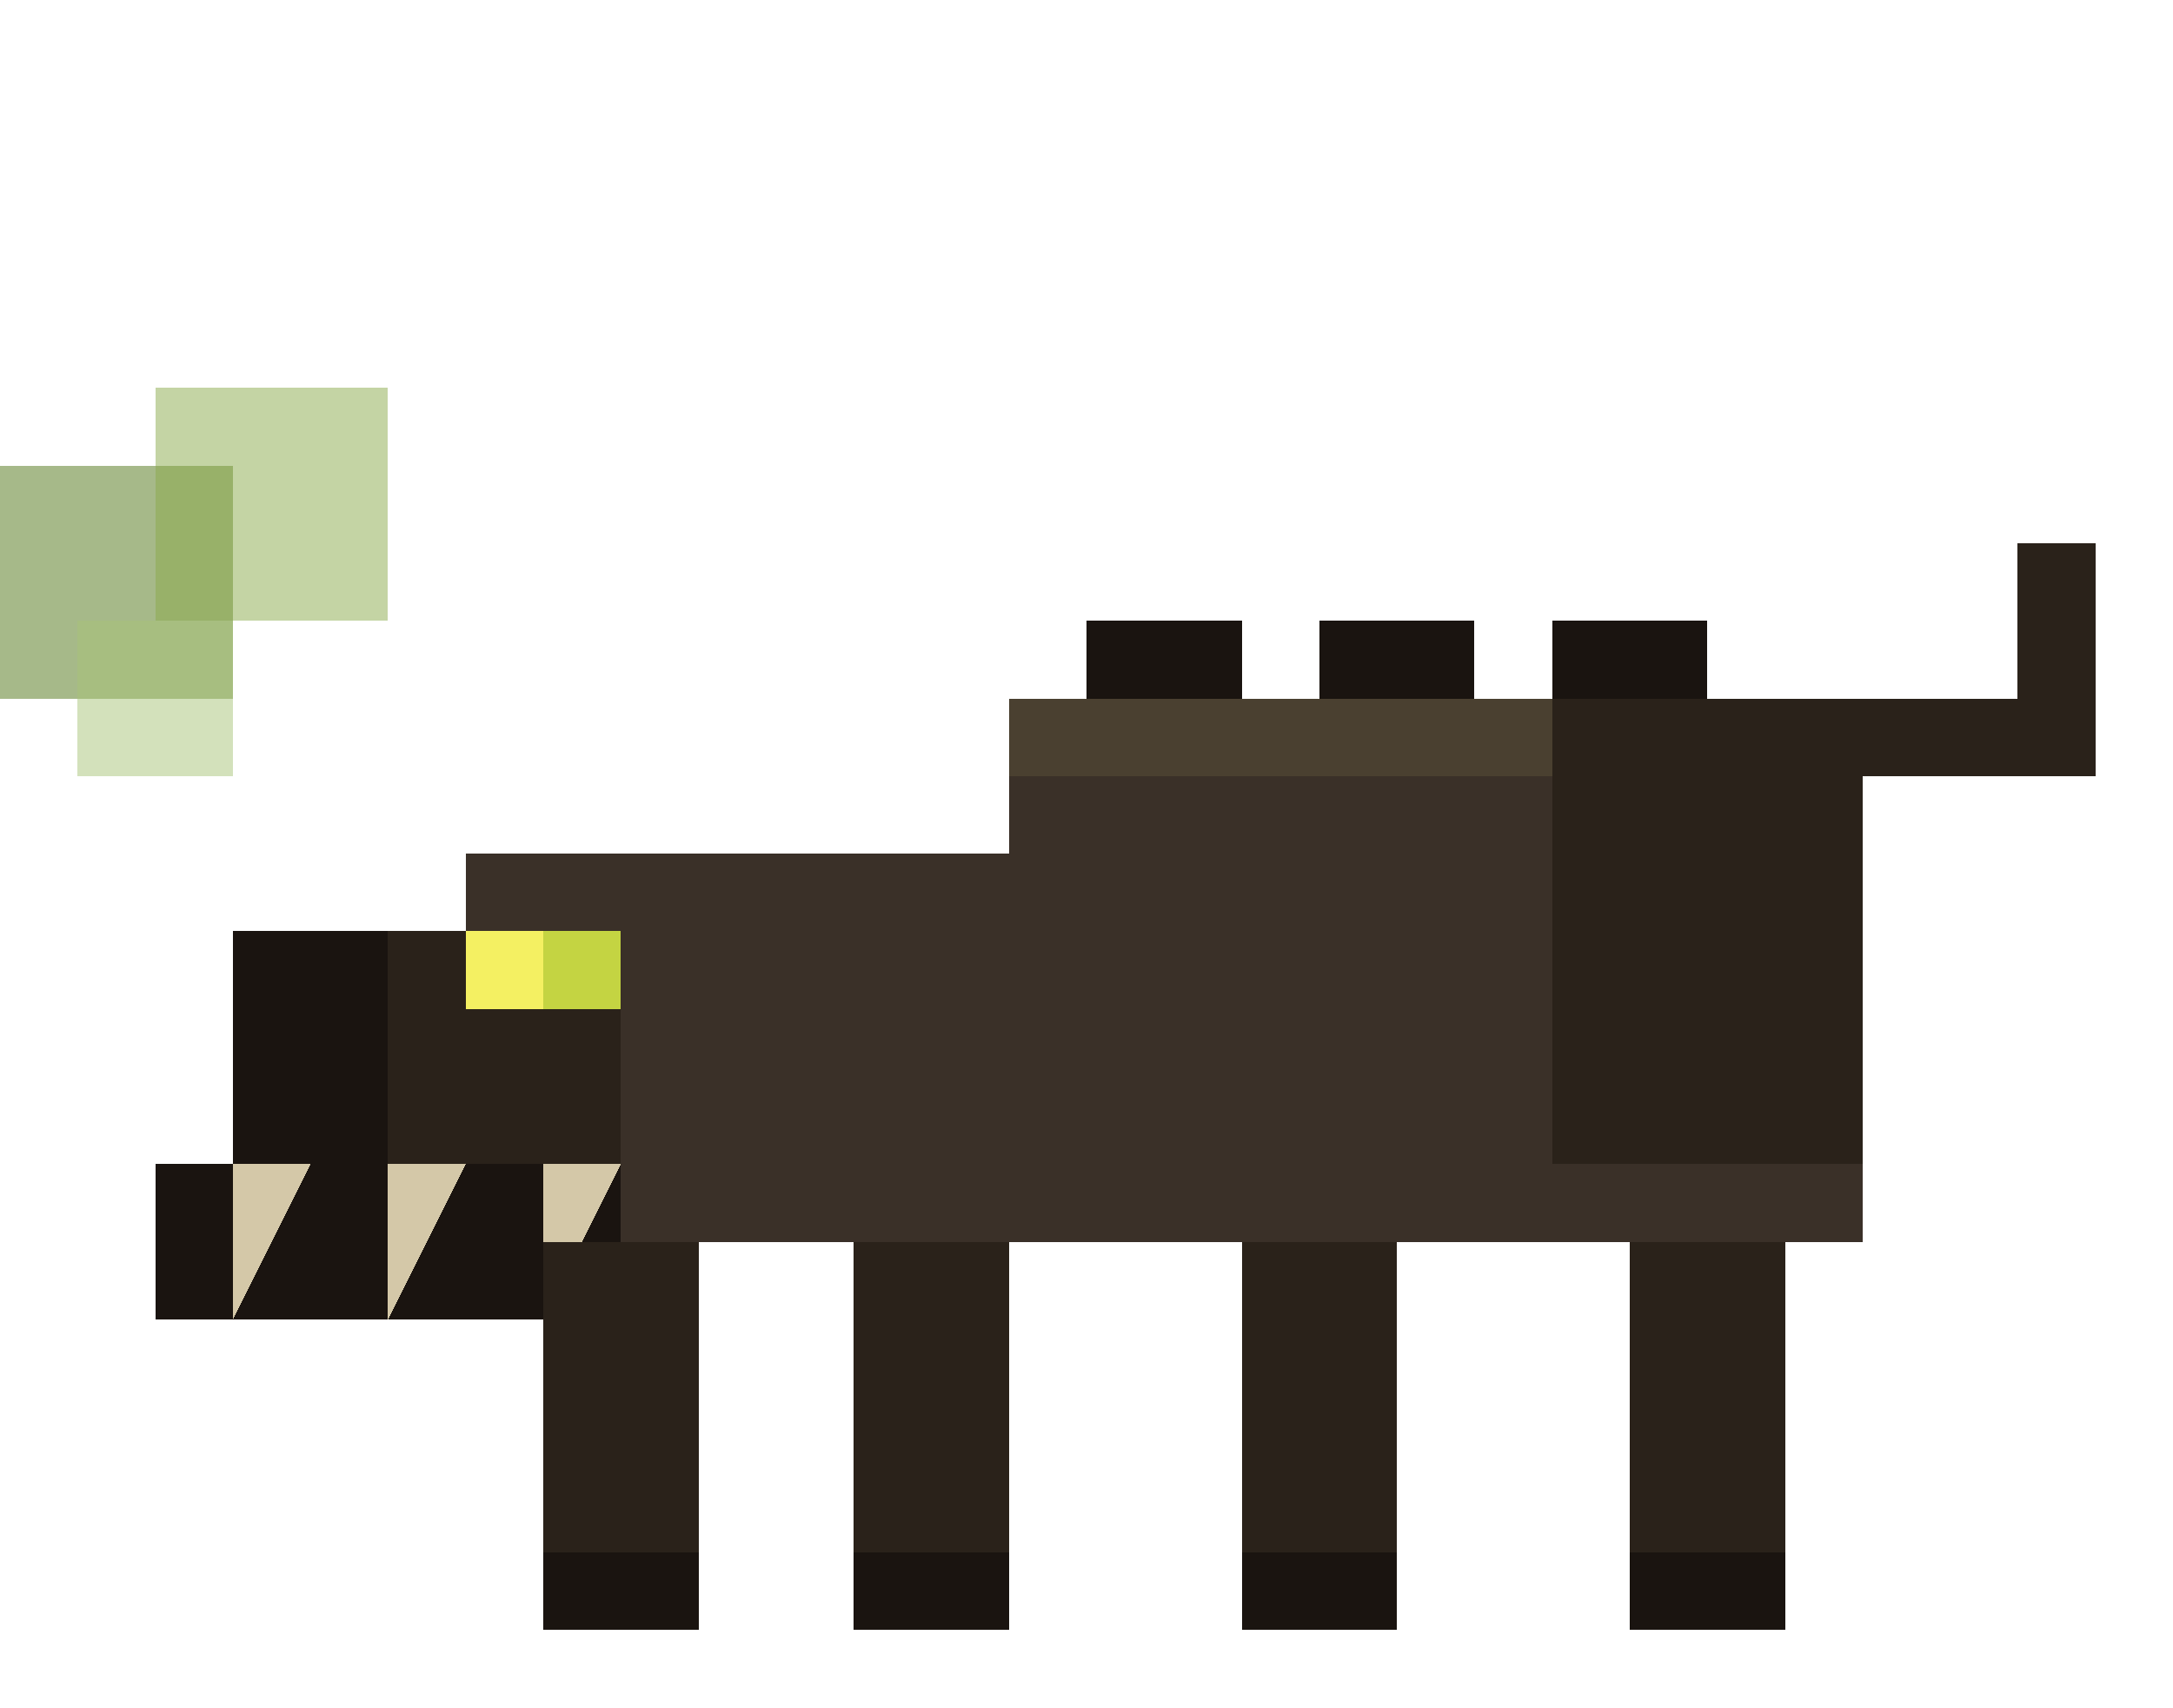
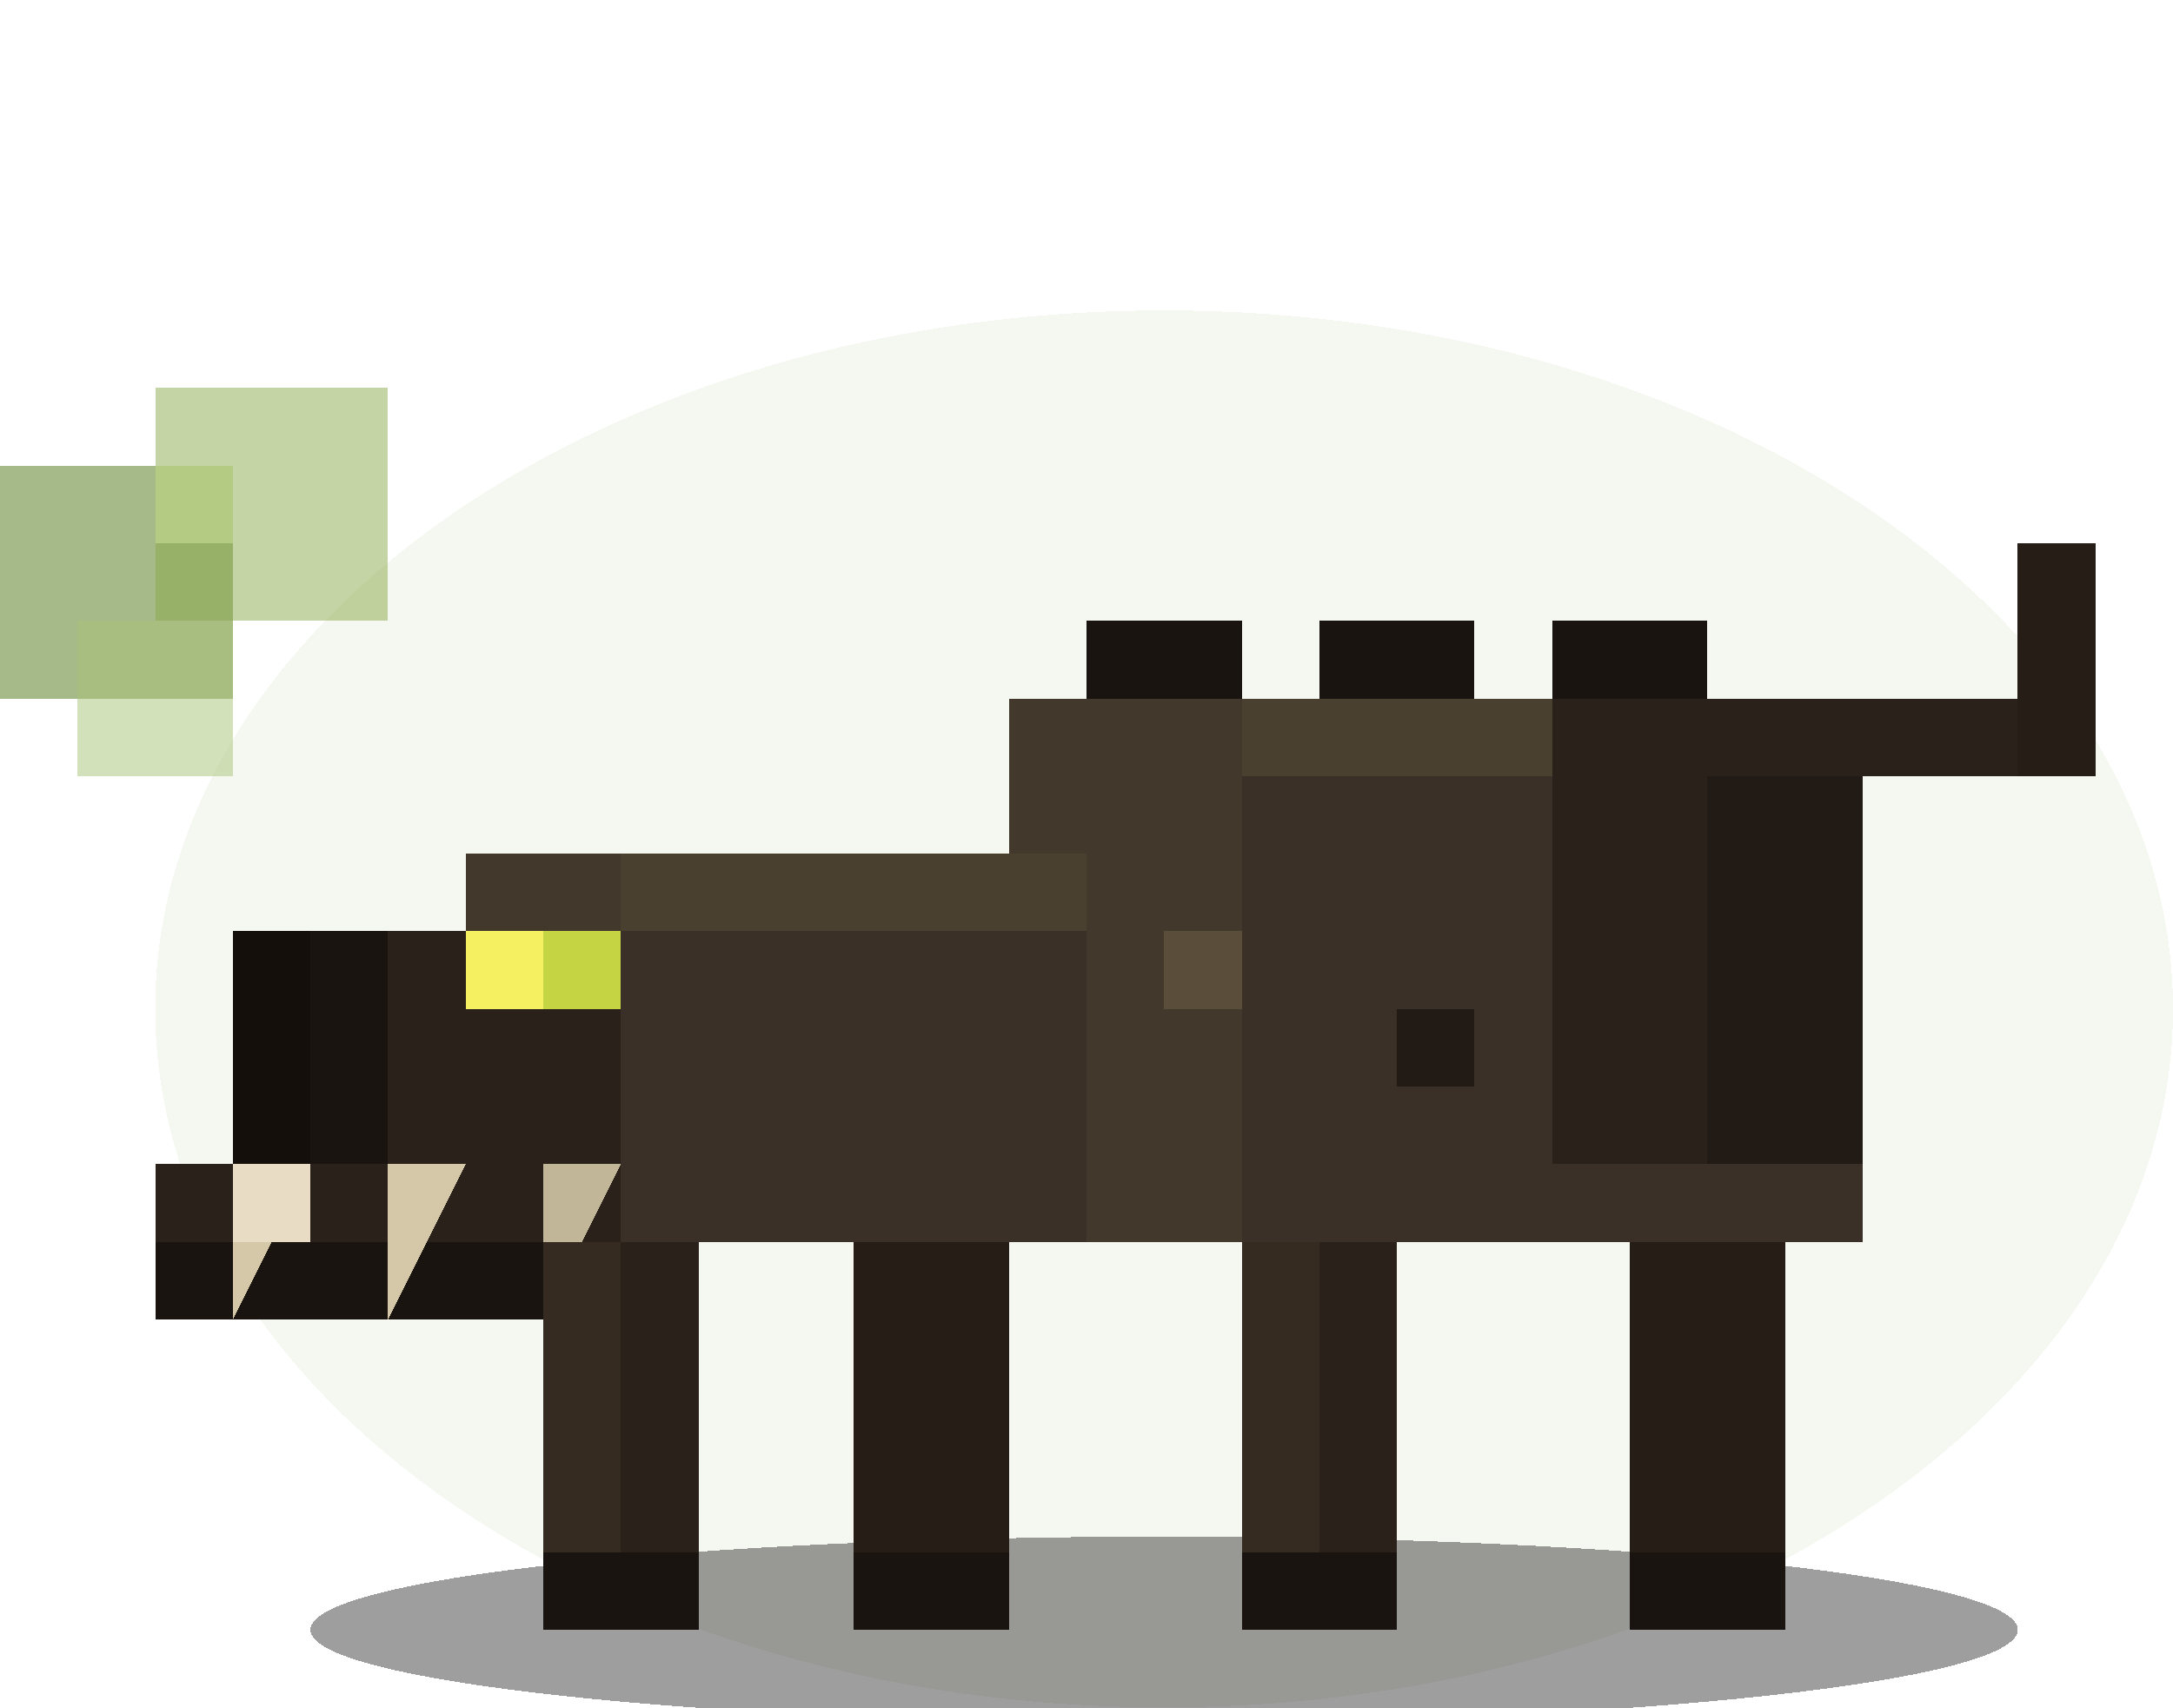
<svg xmlns="http://www.w3.org/2000/svg" viewBox="0 0 28 22" shape-rendering="crispEdges" preserveAspectRatio="xMidYMax meet" aria-label="Plaguebound Cur">
+   <ellipse cx="15" cy="13" rx="13" ry="9" fill="#6a8a2a" opacity="0.07" />
+   <ellipse cx="15" cy="21" rx="11" ry="1.2" fill="#000" opacity="0.38" />
  <rect x="0" y="6" width="3" height="3" fill="#6a8a3a" opacity="0.6" />
  <rect x="2" y="5" width="3" height="3" fill="#8aaa4a" opacity="0.5" />
  <rect x="1" y="8" width="2" height="2" fill="#a8c478" opacity="0.5" />
+   <rect x="2" y="6" width="1" height="1" fill="#c4dc92" opacity="0.6" />
  <rect x="13" y="9" width="11" height="7" fill="#3a3028" />
  <rect x="13" y="9" width="11" height="1" fill="#4a4030" />
+   <rect x="13" y="9" width="3" height="7" fill="#42382c" />
  <rect x="20" y="9" width="4" height="6" fill="#2a221a" />
+   <rect x="22" y="10" width="2" height="5" fill="#221a14" />
+   <rect x="15" y="12" width="1" height="1" fill="#5a4e3a" />
+   <rect x="18" y="13" width="1" height="1" fill="#221a14" />
  <rect x="14" y="8" width="2" height="1" fill="#1a1410" />
  <rect x="17" y="8" width="2" height="1" fill="#1a1410" />
  <rect x="20" y="8" width="2" height="1" fill="#1a1410" />
  <rect x="6" y="11" width="8" height="5" fill="#3a3028" />
+   <rect x="6" y="11" width="8" height="1" fill="#4a4030" />
+   <rect x="6" y="11" width="2" height="5" fill="#42382c" />
  <rect x="3" y="12" width="5" height="4" fill="#2a221a" />
  <rect x="3" y="12" width="2" height="4" fill="#1a1410" />
+   <rect x="3" y="12" width="1" height="4" fill="#140f0b" />
  <rect x="6" y="12" width="2" height="1" fill="#c4d442" />
  <rect x="6" y="12" width="1" height="1" fill="#f4f062" />
  <rect x="2" y="15" width="6" height="2" fill="#1a1410" />
+   <rect x="2" y="15" width="6" height="1" fill="#2a221a" />
  <polygon points="3,15 3,17 4,15" fill="#d4c8a8" />
  <polygon points="5,15 5,17 6,15" fill="#d4c8a8" />
-   <polygon points="7,15 7,17 8,15" fill="#d4c8a8" />
+   <polygon points="7,15 7,17 8,15" fill="#c2b698" />
+   <rect x="3" y="15" width="1" height="1" fill="#e8dcc4" />
  <rect x="7" y="16" width="2" height="5" fill="#2a221a" />
-   <rect x="11" y="16" width="2" height="5" fill="#2a221a" />
+   <rect x="7" y="16" width="1" height="5" fill="#352b21" />
+   <rect x="11" y="16" width="2" height="5" fill="#251d16" />
  <rect x="16" y="16" width="2" height="5" fill="#2a221a" />
-   <rect x="21" y="16" width="2" height="5" fill="#2a221a" />
+   <rect x="16" y="16" width="1" height="5" fill="#352b21" />
+   <rect x="21" y="16" width="2" height="5" fill="#251d16" />
  <rect x="7" y="20" width="2" height="1" fill="#1a1410" />
  <rect x="11" y="20" width="2" height="1" fill="#1a1410" />
  <rect x="16" y="20" width="2" height="1" fill="#1a1410" />
  <rect x="21" y="20" width="2" height="1" fill="#1a1410" />
  <rect x="24" y="9" width="3" height="1" fill="#2a221a" />
-   <rect x="26" y="7" width="1" height="3" fill="#2a221a" />
+   <rect x="26" y="7" width="1" height="3" fill="#251d16" />
</svg>
